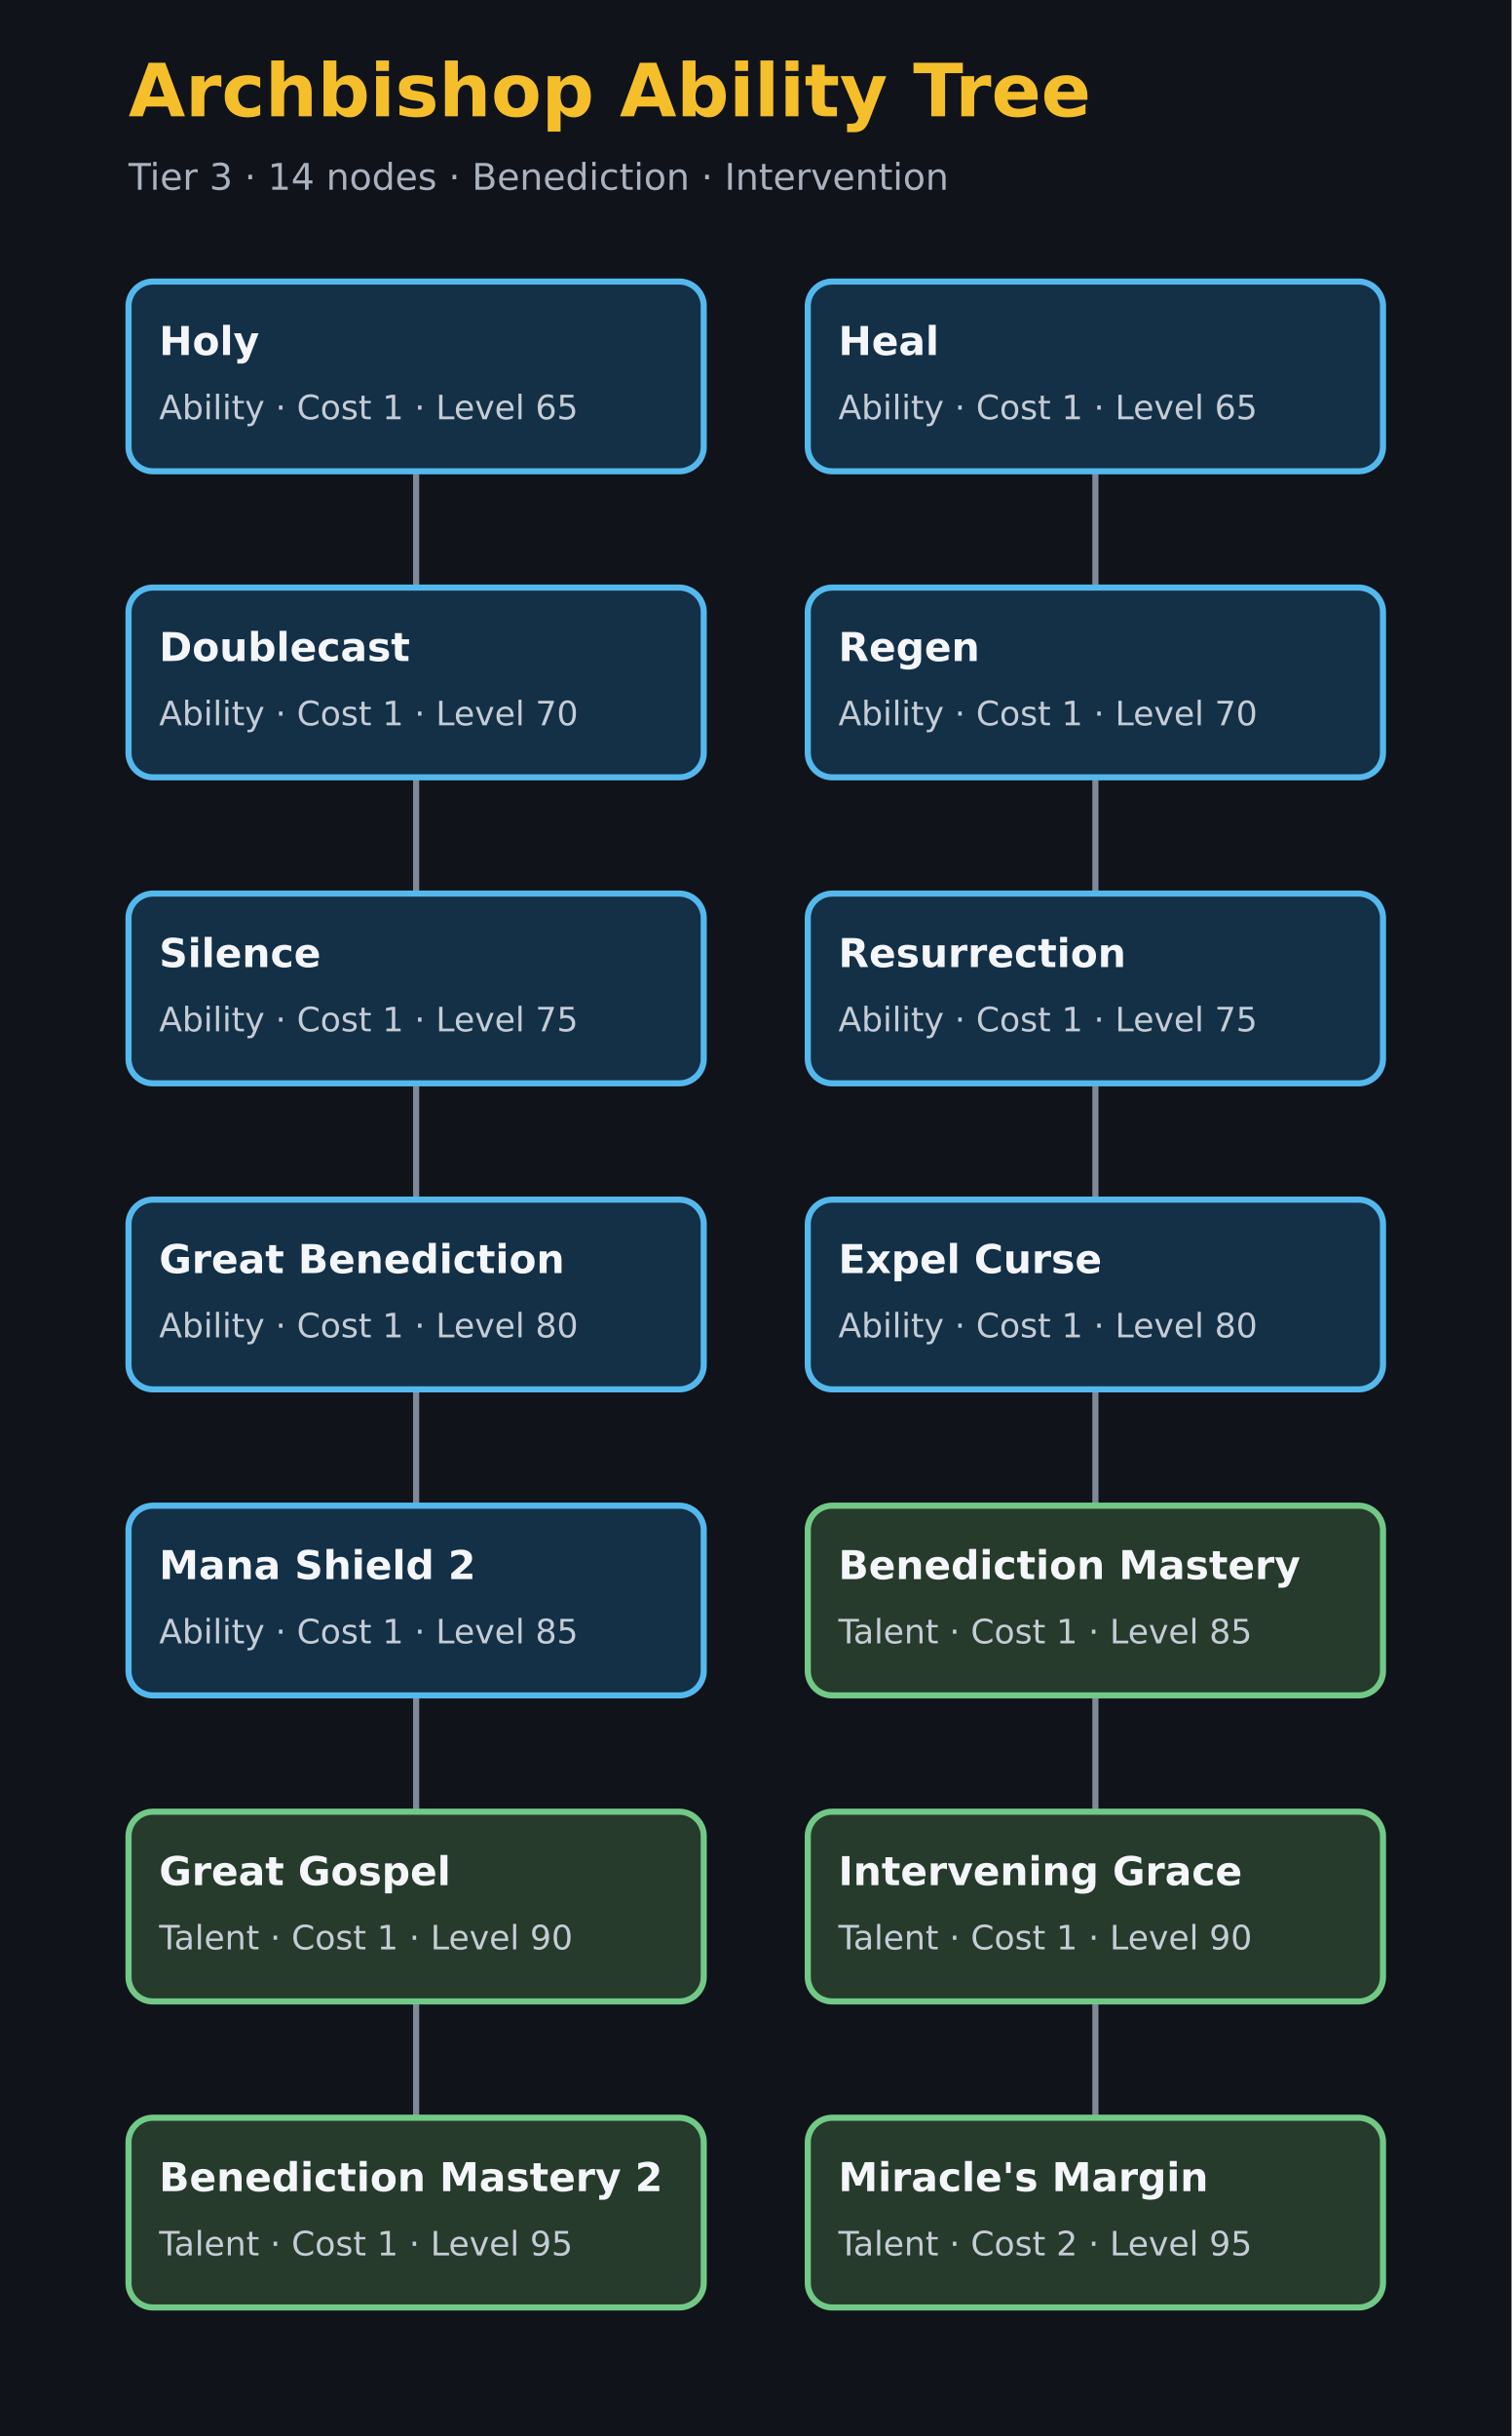
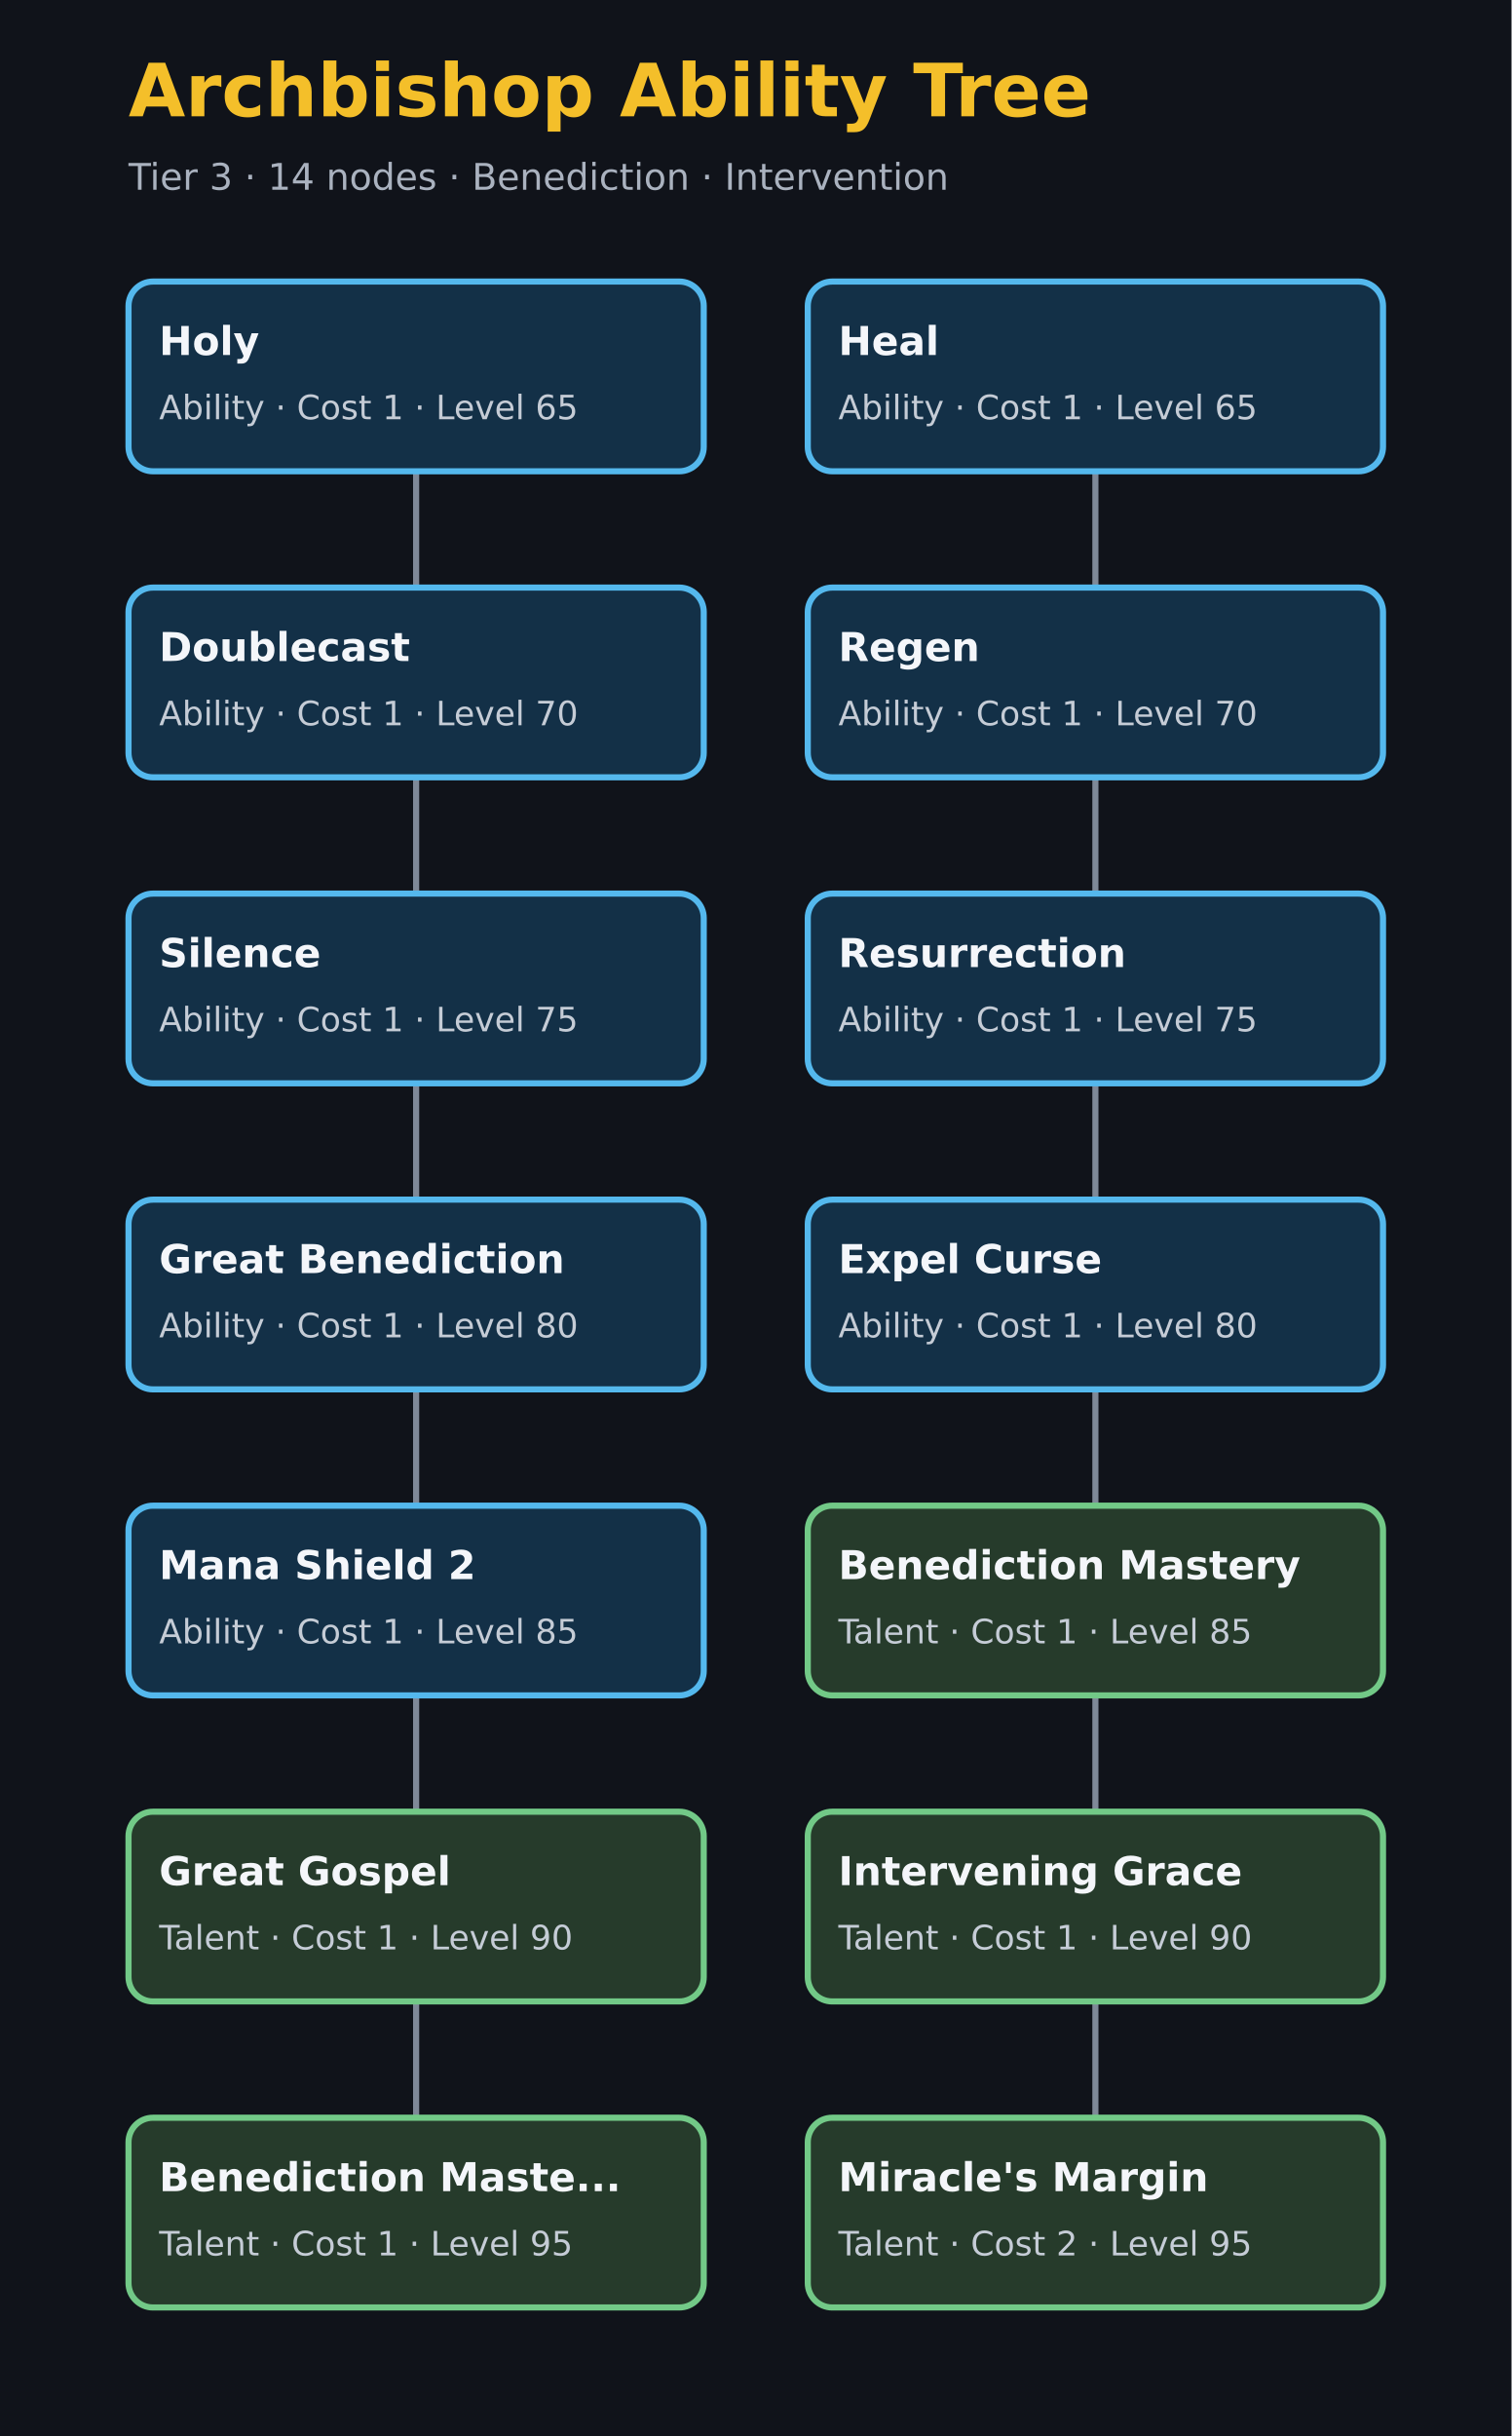
<svg xmlns="http://www.w3.org/2000/svg" width="494" height="796" viewBox="0 0 494 796">
  <style>
text{font-family:DejaVu Sans,Arial,sans-serif}
.title{fill:#f4bf2a;font-size:24px;font-weight:700}
.meta{fill:#aab2bf;font-size:12px}
.name{fill:#f4f6fa;font-size:13px;font-weight:700}
.detail{fill:#c5ccd6;font-size:11px}
+ .resource{fill:#e6bfdc;font-size:9px;font-weight:700}
.edge{fill:none;stroke:#7f8998;stroke-width:2}
+ .promotion-edge{fill:none;stroke:#c59d3d;stroke-width:3}
</style>
  <rect width="494" height="796" fill="#10131a" />
  <text class="title" x="42" y="38">Archbishop Ability Tree</text>
  <text class="meta" x="42" y="62">Tier 3 · 14 nodes · Benediction · Intervention</text>
  <path class="edge" d="M 136.0 123.0 V 173.0 H 136.0 V 223.0" />
  <path class="edge" d="M 136.0 223.0 V 273.0 H 136.0 V 323.0" />
  <path class="edge" d="M 358.0 123.0 V 173.0 H 358.0 V 223.0" />
  <path class="edge" d="M 136.0 323.0 V 373.0 H 136.0 V 423.0" />
  <path class="edge" d="M 136.0 423.0 V 473.0 H 136.0 V 523.0" />
  <path class="edge" d="M 358.0 223.0 V 273.0 H 358.0 V 323.0" />
  <path class="edge" d="M 358.0 323.0 V 373.0 H 358.0 V 423.0" />
  <path class="edge" d="M 358.0 423.0 V 473.0 H 358.0 V 523.0" />
  <path class="edge" d="M 358.0 523.0 V 573.0 H 358.0 V 623.0" />
  <path class="edge" d="M 136.0 523.0 V 573.0 H 136.0 V 623.0" />
  <path class="edge" d="M 358.0 623.0 V 673.0 H 358.0 V 723.0" />
  <path class="edge" d="M 136.0 623.0 V 673.0 H 136.0 V 723.0" />
  <rect x="264.0" y="92.0" width="188" height="62" rx="8" fill="#133047" stroke="#54b8ed" stroke-width="2" />
  <text class="name" x="274.0" y="116.0">Heal</text>
  <text class="detail" x="274.0" y="137.0">Ability · Cost 1 · Level 65</text>
  <rect x="42.0" y="92.0" width="188" height="62" rx="8" fill="#133047" stroke="#54b8ed" stroke-width="2" />
  <text class="name" x="52.0" y="116.0">Holy</text>
  <text class="detail" x="52.0" y="137.0">Ability · Cost 1 · Level 65</text>
  <rect x="42.0" y="192.0" width="188" height="62" rx="8" fill="#133047" stroke="#54b8ed" stroke-width="2" />
  <text class="name" x="52.0" y="216.0">Doublecast</text>
  <text class="detail" x="52.0" y="237.0">Ability · Cost 1 · Level 70</text>
  <rect x="42.0" y="292.0" width="188" height="62" rx="8" fill="#133047" stroke="#54b8ed" stroke-width="2" />
  <text class="name" x="52.0" y="316.0">Silence</text>
  <text class="detail" x="52.0" y="337.0">Ability · Cost 1 · Level 75</text>
  <rect x="264.0" y="192.0" width="188" height="62" rx="8" fill="#133047" stroke="#54b8ed" stroke-width="2" />
  <text class="name" x="274.0" y="216.0">Regen</text>
  <text class="detail" x="274.0" y="237.0">Ability · Cost 1 · Level 70</text>
  <rect x="42.0" y="392.0" width="188" height="62" rx="8" fill="#133047" stroke="#54b8ed" stroke-width="2" />
  <text class="name" x="52.0" y="416.0">Great Benediction</text>
  <text class="detail" x="52.0" y="437.0">Ability · Cost 1 · Level 80</text>
  <rect x="42.0" y="492.0" width="188" height="62" rx="8" fill="#133047" stroke="#54b8ed" stroke-width="2" />
  <text class="name" x="52.0" y="516.0">Mana Shield 2</text>
  <text class="detail" x="52.0" y="537.0">Ability · Cost 1 · Level 85</text>
  <rect x="264.0" y="292.0" width="188" height="62" rx="8" fill="#133047" stroke="#54b8ed" stroke-width="2" />
  <text class="name" x="274.0" y="316.0">Resurrection</text>
  <text class="detail" x="274.0" y="337.0">Ability · Cost 1 · Level 75</text>
  <rect x="264.0" y="392.0" width="188" height="62" rx="8" fill="#133047" stroke="#54b8ed" stroke-width="2" />
  <text class="name" x="274.0" y="416.0">Expel Curse</text>
  <text class="detail" x="274.0" y="437.0">Ability · Cost 1 · Level 80</text>
  <rect x="264.0" y="492.0" width="188" height="62" rx="8" fill="#263b2b" stroke="#72c987" stroke-width="2" />
  <text class="name" x="274.0" y="516.0">Benediction Mastery</text>
  <text class="detail" x="274.0" y="537.0">Talent · Cost 1 · Level 85</text>
  <rect x="264.0" y="592.0" width="188" height="62" rx="8" fill="#263b2b" stroke="#72c987" stroke-width="2" />
  <text class="name" x="274.0" y="616.0">Intervening Grace</text>
  <text class="detail" x="274.0" y="637.0">Talent · Cost 1 · Level 90</text>
  <rect x="42.0" y="592.0" width="188" height="62" rx="8" fill="#263b2b" stroke="#72c987" stroke-width="2" />
  <text class="name" x="52.0" y="616.0">Great Gospel</text>
  <text class="detail" x="52.0" y="637.0">Talent · Cost 1 · Level 90</text>
  <rect x="264.0" y="692.0" width="188" height="62" rx="8" fill="#263b2b" stroke="#72c987" stroke-width="2" />
  <text class="name" x="274.0" y="716.0">Miracle's Margin</text>
  <text class="detail" x="274.0" y="737.0">Talent · Cost 2 · Level 95</text>
  <rect x="42.0" y="692.0" width="188" height="62" rx="8" fill="#263b2b" stroke="#72c987" stroke-width="2" />
-   <text class="name" x="52.0" y="716.0">Benediction Mastery 2</text>
+   <text class="name" x="52.0" y="716.0">Benediction Maste...</text>
  <text class="detail" x="52.0" y="737.0">Talent · Cost 1 · Level 95</text>
</svg>
